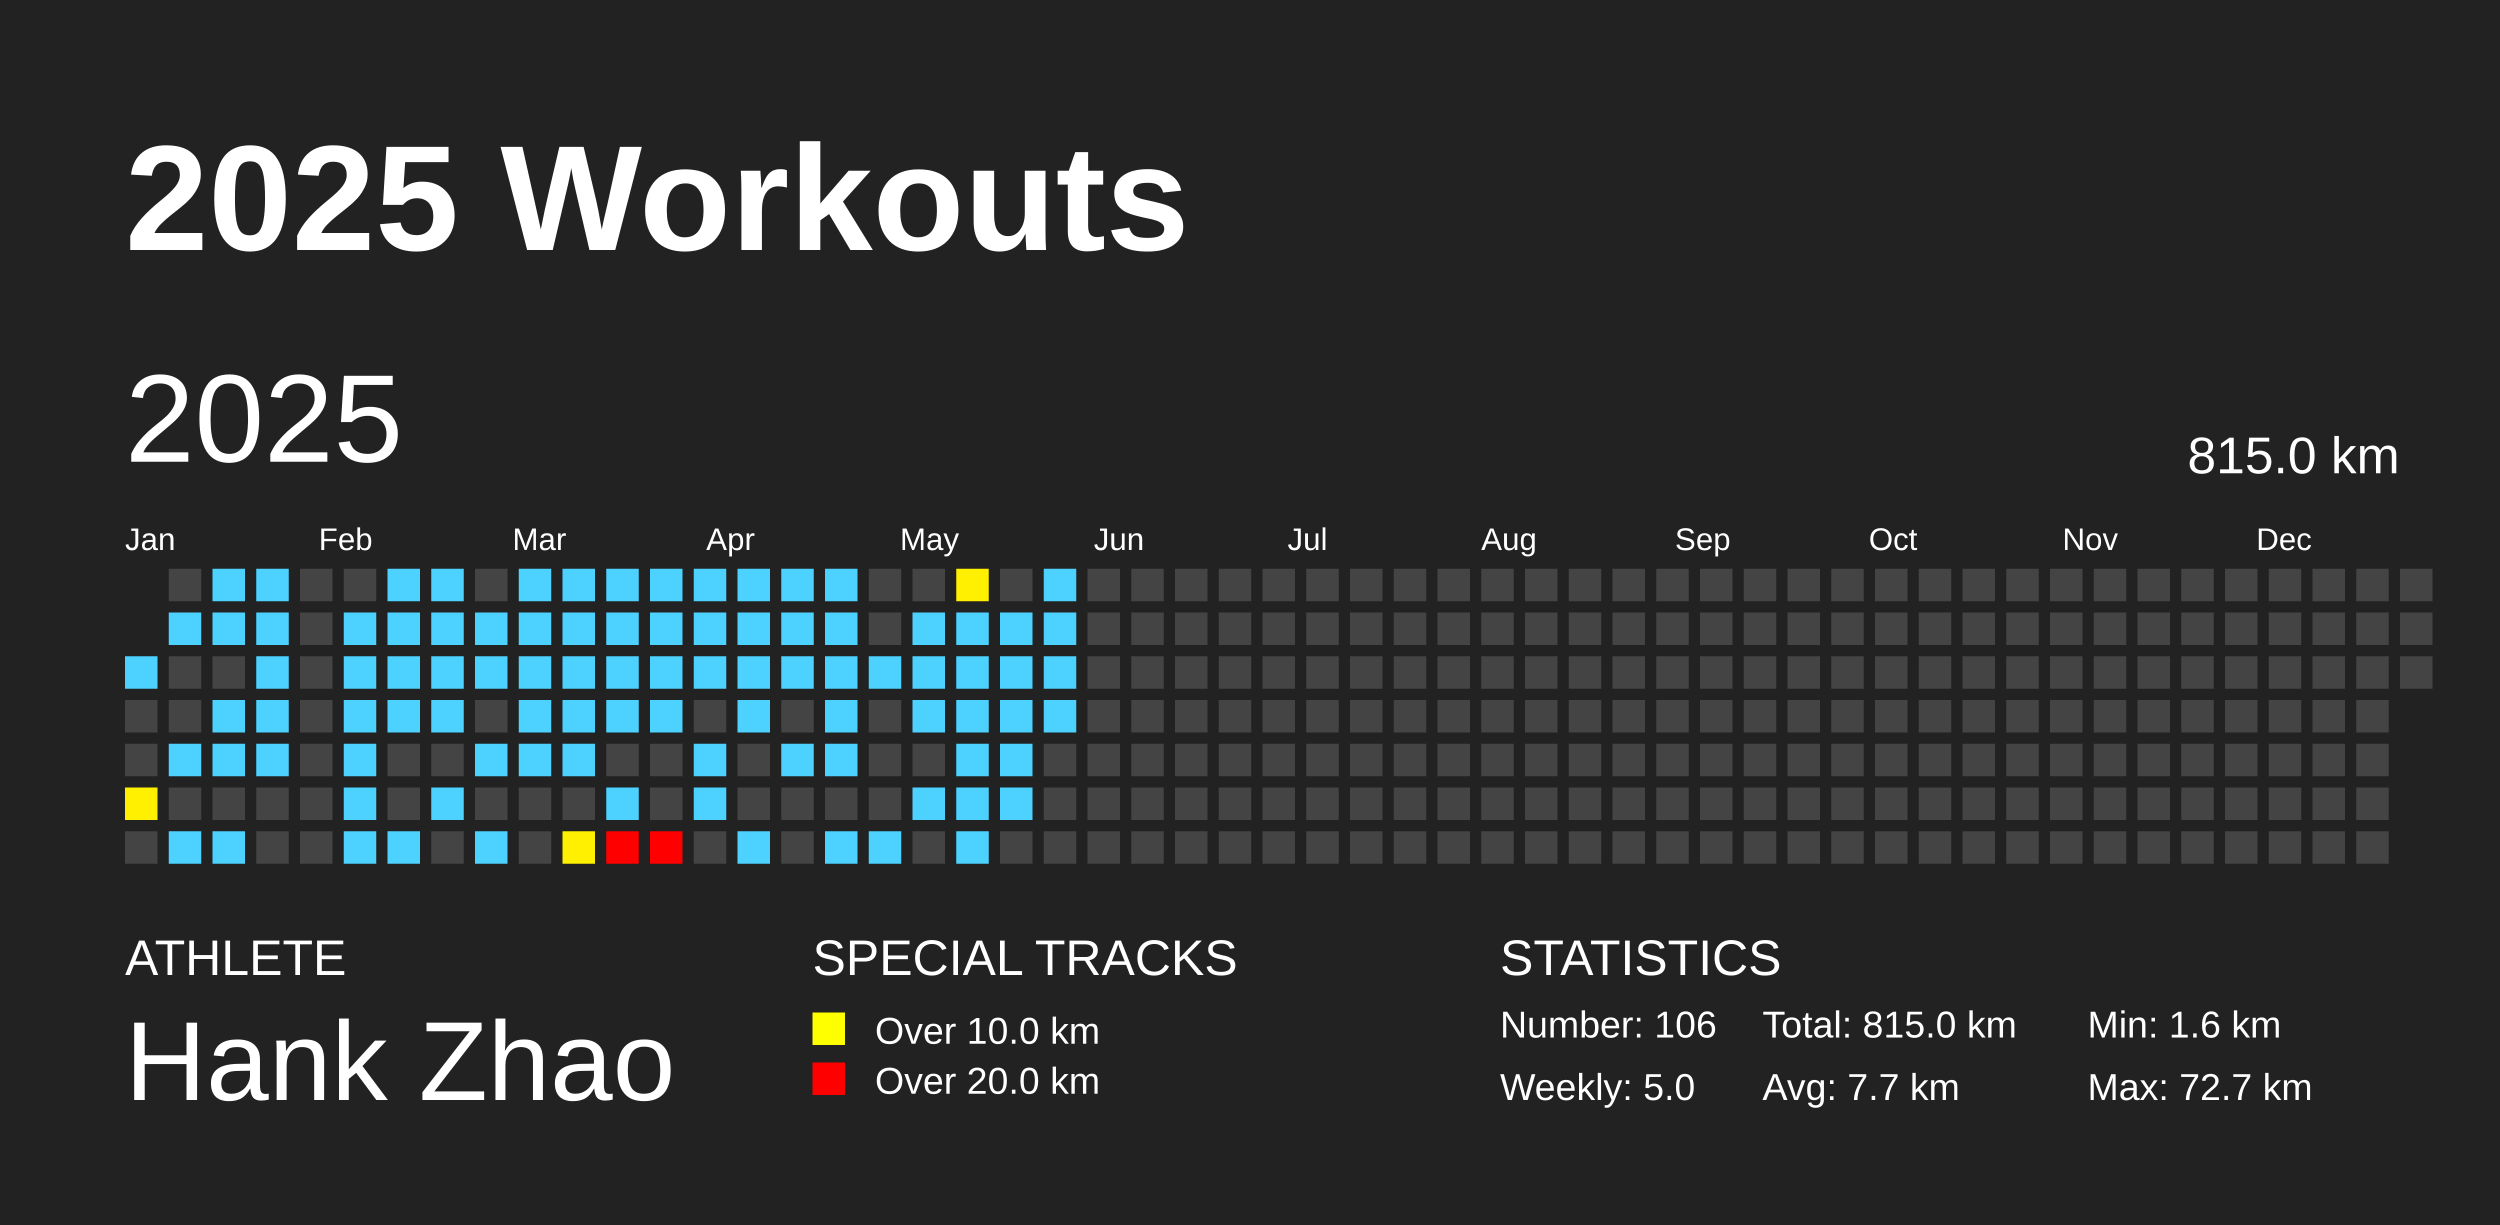
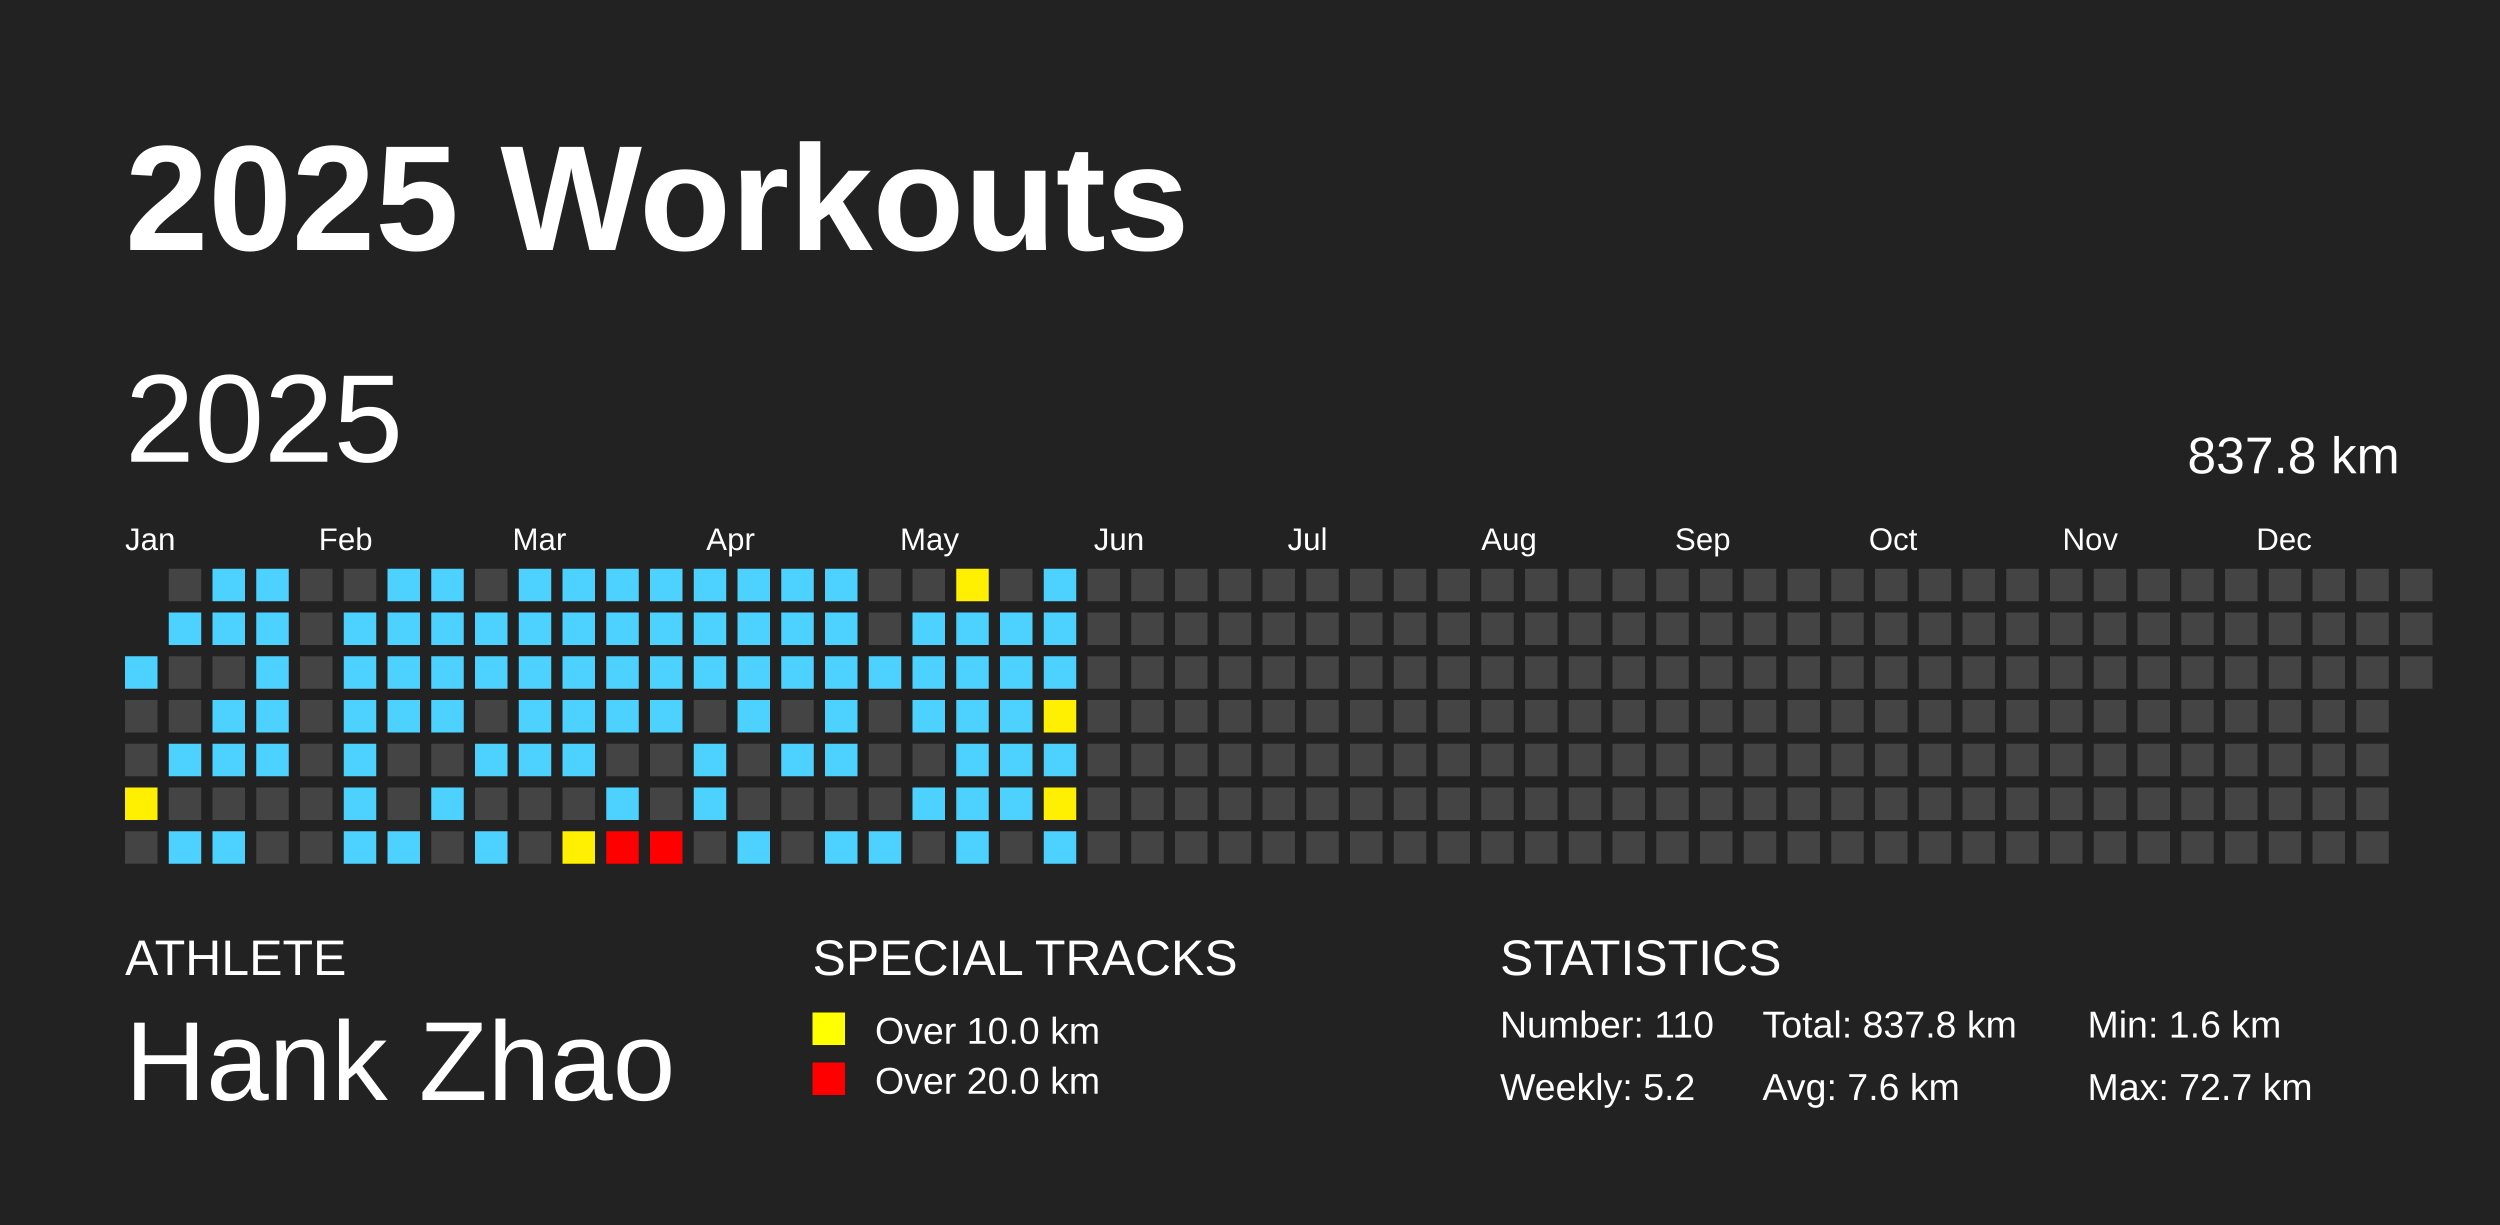
<svg xmlns="http://www.w3.org/2000/svg" baseProfile="full" height="98mm" version="1.1" viewBox="0,0,200,98" width="200mm">
  <defs />
  <rect fill="#222222" height="98" width="200" x="0" y="0" />
  <text fill="#FFFFFF" style="font-size:12px; font-family:Arial; font-weight:bold;" x="10" y="20">2025 Workouts</text>
  <text fill="#FFFFFF" style="font-size:4px; font-family:Arial" x="10" y="78">ATHLETE</text>
  <text fill="#FFFFFF" style="font-size:9px; font-family:Arial" x="10" y="88">Hank Zhao</text>
  <text fill="#FFFFFF" style="font-size:4px; font-family:Arial" x="65" y="78">SPECIAL TRACKS</text>
  <rect fill="yellow" height="2.6" width="2.6" x="65" y="81" />
  <text fill="#FFFFFF" style="font-size:3px; font-family:Arial" x="70" y="83.5">Over 10.0 km</text>
  <rect fill="red" height="2.6" width="2.6" x="65" y="85" />
  <text fill="#FFFFFF" style="font-size:3px; font-family:Arial" x="70" y="87.5">Over 20.0 km</text>
  <text fill="#FFFFFF" style="font-size:4px; font-family:Arial" x="120" y="78">STATISTICS</text>
-   <text fill="#FFFFFF" style="font-size:3px; font-family:Arial" x="120" y="83">Number: 106</text>
-   <text fill="#FFFFFF" style="font-size:3px; font-family:Arial" x="120" y="88">Weekly: 5.0</text>
-   <text fill="#FFFFFF" style="font-size:3px; font-family:Arial" x="141" y="83">Total: 815.0 km</text>
-   <text fill="#FFFFFF" style="font-size:3px; font-family:Arial" x="141" y="88">Avg: 7.7 km</text>
+   <text fill="#FFFFFF" style="font-size:3px; font-family:Arial" x="120" y="83">Number: 110</text>
+   <text fill="#FFFFFF" style="font-size:3px; font-family:Arial" x="120" y="88">Weekly: 5.2</text>
+   <text fill="#FFFFFF" style="font-size:3px; font-family:Arial" x="141" y="83">Total: 837.8 km</text>
+   <text fill="#FFFFFF" style="font-size:3px; font-family:Arial" x="141" y="88">Avg: 7.6 km</text>
  <text fill="#FFFFFF" style="font-size:3px; font-family:Arial" x="167" y="83">Min: 1.6 km</text>
  <text fill="#FFFFFF" style="font-size:3px; font-family:Arial" x="167" y="88">Max: 72.7 km</text>
  <text dominant-baseline="hanging" fill="#FFFFFF" style="font-size:10.0px; font-family:Arial;" x="10" y="30">2025</text>
-   <text dominant-baseline="hanging" fill="#FFFFFF" style="font-size:4.125px; font-family:Arial;" x="175" y="35">815.0 km</text>
+   <text dominant-baseline="hanging" fill="#FFFFFF" style="font-size:4.125px; font-family:Arial;" x="175" y="35">837.8 km</text>
  <text fill="#FFFFFF" style="font-size:2.5px; font-family:Arial" x="10.0" y="44">Jan</text>
  <text fill="#FFFFFF" style="font-size:2.5px; font-family:Arial" x="25.5" y="44">Feb</text>
  <text fill="#FFFFFF" style="font-size:2.5px; font-family:Arial" x="41.0" y="44">Mar</text>
  <text fill="#FFFFFF" style="font-size:2.5px; font-family:Arial" x="56.5" y="44">Apr</text>
  <text fill="#FFFFFF" style="font-size:2.5px; font-family:Arial" x="72.0" y="44">May</text>
  <text fill="#FFFFFF" style="font-size:2.5px; font-family:Arial" x="87.5" y="44">Jun</text>
  <text fill="#FFFFFF" style="font-size:2.5px; font-family:Arial" x="103.0" y="44">Jul</text>
  <text fill="#FFFFFF" style="font-size:2.5px; font-family:Arial" x="118.5" y="44">Aug</text>
  <text fill="#FFFFFF" style="font-size:2.5px; font-family:Arial" x="134.0" y="44">Sep</text>
  <text fill="#FFFFFF" style="font-size:2.5px; font-family:Arial" x="149.5" y="44">Oct</text>
  <text fill="#FFFFFF" style="font-size:2.5px; font-family:Arial" x="165.0" y="44">Nov</text>
  <text fill="#FFFFFF" style="font-size:2.5px; font-family:Arial" x="180.5" y="44">Dec</text>
  <rect fill="#4dd2ff" height="2.6" width="2.6" x="10.0" y="52.5" />
  <rect fill="#444444" height="2.6" width="2.6" x="10.0" y="56.0" />
  <rect fill="#444444" height="2.6" width="2.6" x="10.0" y="59.5" />
  <rect fill="#ffef00" height="2.6" width="2.6" x="10.0" y="63.0" />
  <rect fill="#444444" height="2.6" width="2.6" x="10.0" y="66.5" />
  <rect fill="#444444" height="2.6" width="2.6" x="13.5" y="45.5" />
  <rect fill="#4dd2ff" height="2.6" width="2.6" x="13.5" y="49.0" />
  <rect fill="#444444" height="2.6" width="2.6" x="13.5" y="52.5" />
  <rect fill="#444444" height="2.6" width="2.6" x="13.5" y="56.0" />
  <rect fill="#4dd2ff" height="2.6" width="2.6" x="13.5" y="59.5" />
  <rect fill="#444444" height="2.6" width="2.6" x="13.5" y="63.0" />
  <rect fill="#4dd2ff" height="2.6" width="2.6" x="13.5" y="66.5" />
  <rect fill="#4dd2ff" height="2.6" width="2.6" x="17.0" y="45.5" />
  <rect fill="#4dd2ff" height="2.6" width="2.6" x="17.0" y="49.0" />
  <rect fill="#444444" height="2.6" width="2.6" x="17.0" y="52.5" />
  <rect fill="#4dd2ff" height="2.6" width="2.6" x="17.0" y="56.0" />
  <rect fill="#4dd2ff" height="2.6" width="2.6" x="17.0" y="59.5" />
  <rect fill="#444444" height="2.6" width="2.6" x="17.0" y="63.0" />
  <rect fill="#4dd2ff" height="2.6" width="2.6" x="17.0" y="66.5" />
  <rect fill="#4dd2ff" height="2.6" width="2.6" x="20.5" y="45.5" />
  <rect fill="#4dd2ff" height="2.6" width="2.6" x="20.5" y="49.0" />
  <rect fill="#4dd2ff" height="2.6" width="2.6" x="20.5" y="52.5" />
  <rect fill="#4dd2ff" height="2.6" width="2.6" x="20.5" y="56.0" />
  <rect fill="#4dd2ff" height="2.6" width="2.6" x="20.5" y="59.5" />
  <rect fill="#444444" height="2.6" width="2.6" x="20.5" y="63.0" />
  <rect fill="#444444" height="2.6" width="2.6" x="20.5" y="66.5" />
  <rect fill="#444444" height="2.6" width="2.6" x="24.0" y="45.5" />
  <rect fill="#444444" height="2.6" width="2.6" x="24.0" y="49.0" />
  <rect fill="#444444" height="2.6" width="2.6" x="24.0" y="52.5" />
  <rect fill="#444444" height="2.6" width="2.6" x="24.0" y="56.0" />
  <rect fill="#444444" height="2.6" width="2.6" x="24.0" y="59.5" />
  <rect fill="#444444" height="2.6" width="2.6" x="24.0" y="63.0" />
  <rect fill="#444444" height="2.6" width="2.6" x="24.0" y="66.5" />
  <rect fill="#444444" height="2.6" width="2.6" x="27.5" y="45.5" />
  <rect fill="#4dd2ff" height="2.6" width="2.6" x="27.5" y="49.0" />
  <rect fill="#4dd2ff" height="2.6" width="2.6" x="27.5" y="52.5" />
  <rect fill="#4dd2ff" height="2.6" width="2.6" x="27.5" y="56.0" />
  <rect fill="#4dd2ff" height="2.6" width="2.6" x="27.5" y="59.5" />
  <rect fill="#4dd2ff" height="2.6" width="2.6" x="27.5" y="63.0" />
  <rect fill="#4dd2ff" height="2.6" width="2.6" x="27.5" y="66.5" />
  <rect fill="#4dd2ff" height="2.6" width="2.6" x="31.0" y="45.5" />
  <rect fill="#4dd2ff" height="2.6" width="2.6" x="31.0" y="49.0" />
  <rect fill="#4dd2ff" height="2.6" width="2.6" x="31.0" y="52.5" />
  <rect fill="#4dd2ff" height="2.6" width="2.6" x="31.0" y="56.0" />
  <rect fill="#444444" height="2.6" width="2.6" x="31.0" y="59.5" />
  <rect fill="#444444" height="2.6" width="2.6" x="31.0" y="63.0" />
  <rect fill="#4dd2ff" height="2.6" width="2.6" x="31.0" y="66.5" />
  <rect fill="#4dd2ff" height="2.6" width="2.6" x="34.5" y="45.5" />
  <rect fill="#4dd2ff" height="2.6" width="2.6" x="34.5" y="49.0" />
  <rect fill="#4dd2ff" height="2.6" width="2.6" x="34.5" y="52.5" />
  <rect fill="#4dd2ff" height="2.6" width="2.6" x="34.5" y="56.0" />
  <rect fill="#444444" height="2.6" width="2.6" x="34.5" y="59.5" />
  <rect fill="#4dd2ff" height="2.6" width="2.6" x="34.5" y="63.0" />
  <rect fill="#444444" height="2.6" width="2.6" x="34.5" y="66.5" />
  <rect fill="#444444" height="2.6" width="2.6" x="38.0" y="45.5" />
  <rect fill="#4dd2ff" height="2.6" width="2.6" x="38.0" y="49.0" />
  <rect fill="#4dd2ff" height="2.6" width="2.6" x="38.0" y="52.5" />
  <rect fill="#444444" height="2.6" width="2.6" x="38.0" y="56.0" />
  <rect fill="#4dd2ff" height="2.6" width="2.6" x="38.0" y="59.5" />
  <rect fill="#444444" height="2.6" width="2.6" x="38.0" y="63.0" />
  <rect fill="#4dd2ff" height="2.6" width="2.6" x="38.0" y="66.5" />
  <rect fill="#4dd2ff" height="2.6" width="2.6" x="41.5" y="45.5" />
  <rect fill="#4dd2ff" height="2.6" width="2.6" x="41.5" y="49.0" />
  <rect fill="#4dd2ff" height="2.6" width="2.6" x="41.5" y="52.5" />
  <rect fill="#4dd2ff" height="2.6" width="2.6" x="41.5" y="56.0" />
  <rect fill="#4dd2ff" height="2.6" width="2.6" x="41.5" y="59.5" />
  <rect fill="#444444" height="2.6" width="2.6" x="41.5" y="63.0" />
  <rect fill="#444444" height="2.6" width="2.6" x="41.5" y="66.5" />
  <rect fill="#4dd2ff" height="2.6" width="2.6" x="45.0" y="45.5" />
  <rect fill="#4dd2ff" height="2.6" width="2.6" x="45.0" y="49.0" />
  <rect fill="#4dd2ff" height="2.6" width="2.6" x="45.0" y="52.5" />
  <rect fill="#4dd2ff" height="2.6" width="2.6" x="45.0" y="56.0" />
  <rect fill="#4dd2ff" height="2.6" width="2.6" x="45.0" y="59.5" />
  <rect fill="#444444" height="2.6" width="2.6" x="45.0" y="63.0" />
  <rect fill="#ffef00" height="2.6" width="2.6" x="45.0" y="66.5" />
  <rect fill="#4dd2ff" height="2.6" width="2.6" x="48.5" y="45.5" />
  <rect fill="#4dd2ff" height="2.6" width="2.6" x="48.5" y="49.0" />
  <rect fill="#4dd2ff" height="2.6" width="2.6" x="48.5" y="52.5" />
  <rect fill="#4dd2ff" height="2.6" width="2.6" x="48.5" y="56.0" />
  <rect fill="#444444" height="2.6" width="2.6" x="48.5" y="59.5" />
  <rect fill="#4dd2ff" height="2.6" width="2.6" x="48.5" y="63.0" />
  <rect fill="red" height="2.6" width="2.6" x="48.5" y="66.5" />
  <rect fill="#4dd2ff" height="2.6" width="2.6" x="52.0" y="45.5" />
  <rect fill="#4dd2ff" height="2.6" width="2.6" x="52.0" y="49.0" />
  <rect fill="#4dd2ff" height="2.6" width="2.6" x="52.0" y="52.5" />
  <rect fill="#4dd2ff" height="2.6" width="2.6" x="52.0" y="56.0" />
  <rect fill="#444444" height="2.6" width="2.6" x="52.0" y="59.5" />
  <rect fill="#444444" height="2.6" width="2.6" x="52.0" y="63.0" />
  <rect fill="red" height="2.6" width="2.6" x="52.0" y="66.5" />
  <rect fill="#4dd2ff" height="2.6" width="2.6" x="55.5" y="45.5" />
  <rect fill="#4dd2ff" height="2.6" width="2.6" x="55.5" y="49.0" />
  <rect fill="#4dd2ff" height="2.6" width="2.6" x="55.5" y="52.5" />
  <rect fill="#444444" height="2.6" width="2.6" x="55.5" y="56.0" />
  <rect fill="#4dd2ff" height="2.6" width="2.6" x="55.5" y="59.5" />
  <rect fill="#4dd2ff" height="2.6" width="2.6" x="55.5" y="63.0" />
  <rect fill="#444444" height="2.6" width="2.6" x="55.5" y="66.5" />
  <rect fill="#4dd2ff" height="2.6" width="2.6" x="59.0" y="45.5" />
  <rect fill="#4dd2ff" height="2.6" width="2.6" x="59.0" y="49.0" />
  <rect fill="#4dd2ff" height="2.6" width="2.6" x="59.0" y="52.5" />
  <rect fill="#4dd2ff" height="2.6" width="2.6" x="59.0" y="56.0" />
  <rect fill="#444444" height="2.6" width="2.6" x="59.0" y="59.5" />
  <rect fill="#444444" height="2.6" width="2.6" x="59.0" y="63.0" />
  <rect fill="#4dd2ff" height="2.6" width="2.6" x="59.0" y="66.5" />
  <rect fill="#4dd2ff" height="2.6" width="2.6" x="62.5" y="45.5" />
  <rect fill="#4dd2ff" height="2.6" width="2.6" x="62.5" y="49.0" />
  <rect fill="#4dd2ff" height="2.6" width="2.6" x="62.5" y="52.5" />
  <rect fill="#444444" height="2.6" width="2.6" x="62.5" y="56.0" />
  <rect fill="#4dd2ff" height="2.6" width="2.6" x="62.5" y="59.5" />
  <rect fill="#444444" height="2.6" width="2.6" x="62.5" y="63.0" />
  <rect fill="#444444" height="2.6" width="2.6" x="62.5" y="66.5" />
  <rect fill="#4dd2ff" height="2.6" width="2.6" x="66.0" y="45.5" />
  <rect fill="#4dd2ff" height="2.6" width="2.6" x="66.0" y="49.0" />
  <rect fill="#4dd2ff" height="2.6" width="2.6" x="66.0" y="52.5" />
  <rect fill="#4dd2ff" height="2.6" width="2.6" x="66.0" y="56.0" />
  <rect fill="#4dd2ff" height="2.6" width="2.6" x="66.0" y="59.5" />
  <rect fill="#444444" height="2.6" width="2.6" x="66.0" y="63.0" />
  <rect fill="#4dd2ff" height="2.6" width="2.6" x="66.0" y="66.5" />
  <rect fill="#444444" height="2.6" width="2.6" x="69.5" y="45.5" />
  <rect fill="#444444" height="2.6" width="2.6" x="69.5" y="49.0" />
  <rect fill="#4dd2ff" height="2.6" width="2.6" x="69.5" y="52.5" />
  <rect fill="#444444" height="2.6" width="2.6" x="69.5" y="56.0" />
  <rect fill="#444444" height="2.6" width="2.6" x="69.5" y="59.5" />
  <rect fill="#444444" height="2.6" width="2.6" x="69.5" y="63.0" />
  <rect fill="#4dd2ff" height="2.6" width="2.6" x="69.5" y="66.5" />
  <rect fill="#444444" height="2.6" width="2.6" x="73.0" y="45.5" />
  <rect fill="#4dd2ff" height="2.6" width="2.6" x="73.0" y="49.0" />
  <rect fill="#4dd2ff" height="2.6" width="2.6" x="73.0" y="52.5" />
  <rect fill="#4dd2ff" height="2.6" width="2.6" x="73.0" y="56.0" />
  <rect fill="#444444" height="2.6" width="2.6" x="73.0" y="59.5" />
  <rect fill="#4dd2ff" height="2.6" width="2.6" x="73.0" y="63.0" />
  <rect fill="#444444" height="2.6" width="2.6" x="73.0" y="66.5" />
  <rect fill="#ffef00" height="2.6" width="2.6" x="76.5" y="45.5" />
  <rect fill="#4dd2ff" height="2.6" width="2.6" x="76.5" y="49.0" />
  <rect fill="#4dd2ff" height="2.6" width="2.6" x="76.5" y="52.5" />
  <rect fill="#4dd2ff" height="2.6" width="2.6" x="76.5" y="56.0" />
  <rect fill="#4dd2ff" height="2.6" width="2.6" x="76.5" y="59.5" />
  <rect fill="#4dd2ff" height="2.6" width="2.6" x="76.5" y="63.0" />
  <rect fill="#4dd2ff" height="2.6" width="2.6" x="76.5" y="66.5" />
  <rect fill="#444444" height="2.6" width="2.6" x="80.0" y="45.5" />
  <rect fill="#4dd2ff" height="2.6" width="2.6" x="80.0" y="49.0" />
  <rect fill="#4dd2ff" height="2.6" width="2.6" x="80.0" y="52.5" />
  <rect fill="#4dd2ff" height="2.6" width="2.6" x="80.0" y="56.0" />
  <rect fill="#4dd2ff" height="2.6" width="2.6" x="80.0" y="59.5" />
  <rect fill="#4dd2ff" height="2.6" width="2.6" x="80.0" y="63.0" />
  <rect fill="#444444" height="2.6" width="2.6" x="80.0" y="66.5" />
  <rect fill="#4dd2ff" height="2.6" width="2.6" x="83.5" y="45.5" />
  <rect fill="#4dd2ff" height="2.6" width="2.6" x="83.5" y="49.0" />
  <rect fill="#4dd2ff" height="2.6" width="2.6" x="83.5" y="52.5" />
-   <rect fill="#4dd2ff" height="2.6" width="2.6" x="83.5" y="56.0" />
-   <rect fill="#444444" height="2.6" width="2.6" x="83.5" y="59.5" />
-   <rect fill="#444444" height="2.6" width="2.6" x="83.5" y="63.0" />
-   <rect fill="#444444" height="2.6" width="2.6" x="83.5" y="66.5" />
+   <rect fill="#ffef00" height="2.6" width="2.6" x="83.5" y="56.0" />
+   <rect fill="#4dd2ff" height="2.6" width="2.6" x="83.5" y="59.5" />
+   <rect fill="#ffef00" height="2.6" width="2.6" x="83.5" y="63.0" />
+   <rect fill="#4dd2ff" height="2.6" width="2.6" x="83.5" y="66.5" />
  <rect fill="#444444" height="2.6" width="2.6" x="87.0" y="45.5" />
  <rect fill="#444444" height="2.6" width="2.6" x="87.0" y="49.0" />
  <rect fill="#444444" height="2.6" width="2.6" x="87.0" y="52.5" />
  <rect fill="#444444" height="2.6" width="2.6" x="87.0" y="56.0" />
  <rect fill="#444444" height="2.6" width="2.6" x="87.0" y="59.5" />
  <rect fill="#444444" height="2.6" width="2.6" x="87.0" y="63.0" />
  <rect fill="#444444" height="2.6" width="2.6" x="87.0" y="66.5" />
  <rect fill="#444444" height="2.6" width="2.6" x="90.5" y="45.5" />
  <rect fill="#444444" height="2.6" width="2.6" x="90.5" y="49.0" />
  <rect fill="#444444" height="2.6" width="2.6" x="90.5" y="52.5" />
  <rect fill="#444444" height="2.6" width="2.6" x="90.5" y="56.0" />
  <rect fill="#444444" height="2.6" width="2.6" x="90.5" y="59.5" />
  <rect fill="#444444" height="2.6" width="2.6" x="90.5" y="63.0" />
  <rect fill="#444444" height="2.6" width="2.6" x="90.5" y="66.5" />
  <rect fill="#444444" height="2.6" width="2.6" x="94.0" y="45.5" />
  <rect fill="#444444" height="2.6" width="2.6" x="94.0" y="49.0" />
  <rect fill="#444444" height="2.6" width="2.6" x="94.0" y="52.5" />
  <rect fill="#444444" height="2.6" width="2.6" x="94.0" y="56.0" />
  <rect fill="#444444" height="2.6" width="2.6" x="94.0" y="59.5" />
  <rect fill="#444444" height="2.6" width="2.6" x="94.0" y="63.0" />
  <rect fill="#444444" height="2.6" width="2.6" x="94.0" y="66.5" />
  <rect fill="#444444" height="2.6" width="2.6" x="97.5" y="45.5" />
  <rect fill="#444444" height="2.6" width="2.6" x="97.5" y="49.0" />
  <rect fill="#444444" height="2.6" width="2.6" x="97.5" y="52.5" />
  <rect fill="#444444" height="2.6" width="2.6" x="97.5" y="56.0" />
  <rect fill="#444444" height="2.6" width="2.6" x="97.5" y="59.5" />
  <rect fill="#444444" height="2.6" width="2.6" x="97.5" y="63.0" />
  <rect fill="#444444" height="2.6" width="2.6" x="97.5" y="66.5" />
  <rect fill="#444444" height="2.6" width="2.6" x="101.0" y="45.5" />
  <rect fill="#444444" height="2.6" width="2.6" x="101.0" y="49.0" />
  <rect fill="#444444" height="2.6" width="2.6" x="101.0" y="52.5" />
  <rect fill="#444444" height="2.6" width="2.6" x="101.0" y="56.0" />
  <rect fill="#444444" height="2.6" width="2.6" x="101.0" y="59.5" />
  <rect fill="#444444" height="2.6" width="2.6" x="101.0" y="63.0" />
  <rect fill="#444444" height="2.6" width="2.6" x="101.0" y="66.5" />
  <rect fill="#444444" height="2.6" width="2.6" x="104.5" y="45.5" />
  <rect fill="#444444" height="2.6" width="2.6" x="104.5" y="49.0" />
  <rect fill="#444444" height="2.6" width="2.6" x="104.5" y="52.5" />
  <rect fill="#444444" height="2.6" width="2.6" x="104.5" y="56.0" />
  <rect fill="#444444" height="2.6" width="2.6" x="104.5" y="59.5" />
  <rect fill="#444444" height="2.6" width="2.6" x="104.5" y="63.0" />
  <rect fill="#444444" height="2.6" width="2.6" x="104.5" y="66.5" />
  <rect fill="#444444" height="2.6" width="2.6" x="108.0" y="45.5" />
  <rect fill="#444444" height="2.6" width="2.6" x="108.0" y="49.0" />
  <rect fill="#444444" height="2.6" width="2.6" x="108.0" y="52.5" />
  <rect fill="#444444" height="2.6" width="2.6" x="108.0" y="56.0" />
  <rect fill="#444444" height="2.6" width="2.6" x="108.0" y="59.5" />
  <rect fill="#444444" height="2.6" width="2.6" x="108.0" y="63.0" />
  <rect fill="#444444" height="2.6" width="2.6" x="108.0" y="66.5" />
  <rect fill="#444444" height="2.6" width="2.6" x="111.5" y="45.5" />
  <rect fill="#444444" height="2.6" width="2.6" x="111.5" y="49.0" />
  <rect fill="#444444" height="2.6" width="2.6" x="111.5" y="52.5" />
  <rect fill="#444444" height="2.6" width="2.6" x="111.5" y="56.0" />
  <rect fill="#444444" height="2.6" width="2.6" x="111.5" y="59.5" />
  <rect fill="#444444" height="2.6" width="2.6" x="111.5" y="63.0" />
  <rect fill="#444444" height="2.6" width="2.6" x="111.5" y="66.5" />
  <rect fill="#444444" height="2.6" width="2.6" x="115.0" y="45.5" />
  <rect fill="#444444" height="2.6" width="2.6" x="115.0" y="49.0" />
  <rect fill="#444444" height="2.6" width="2.6" x="115.0" y="52.5" />
  <rect fill="#444444" height="2.6" width="2.6" x="115.0" y="56.0" />
  <rect fill="#444444" height="2.6" width="2.6" x="115.0" y="59.5" />
  <rect fill="#444444" height="2.6" width="2.6" x="115.0" y="63.0" />
  <rect fill="#444444" height="2.6" width="2.6" x="115.0" y="66.5" />
  <rect fill="#444444" height="2.6" width="2.6" x="118.5" y="45.5" />
  <rect fill="#444444" height="2.6" width="2.6" x="118.5" y="49.0" />
  <rect fill="#444444" height="2.6" width="2.6" x="118.5" y="52.5" />
  <rect fill="#444444" height="2.6" width="2.6" x="118.5" y="56.0" />
  <rect fill="#444444" height="2.6" width="2.6" x="118.5" y="59.5" />
  <rect fill="#444444" height="2.6" width="2.6" x="118.5" y="63.0" />
  <rect fill="#444444" height="2.6" width="2.6" x="118.5" y="66.5" />
  <rect fill="#444444" height="2.6" width="2.6" x="122.0" y="45.5" />
  <rect fill="#444444" height="2.6" width="2.6" x="122.0" y="49.0" />
  <rect fill="#444444" height="2.6" width="2.6" x="122.0" y="52.5" />
  <rect fill="#444444" height="2.6" width="2.6" x="122.0" y="56.0" />
  <rect fill="#444444" height="2.6" width="2.6" x="122.0" y="59.5" />
  <rect fill="#444444" height="2.6" width="2.6" x="122.0" y="63.0" />
  <rect fill="#444444" height="2.6" width="2.6" x="122.0" y="66.5" />
  <rect fill="#444444" height="2.6" width="2.6" x="125.5" y="45.5" />
  <rect fill="#444444" height="2.6" width="2.6" x="125.5" y="49.0" />
  <rect fill="#444444" height="2.6" width="2.6" x="125.5" y="52.5" />
  <rect fill="#444444" height="2.6" width="2.6" x="125.5" y="56.0" />
  <rect fill="#444444" height="2.6" width="2.6" x="125.5" y="59.5" />
  <rect fill="#444444" height="2.6" width="2.6" x="125.5" y="63.0" />
  <rect fill="#444444" height="2.6" width="2.6" x="125.5" y="66.5" />
  <rect fill="#444444" height="2.6" width="2.6" x="129.0" y="45.5" />
  <rect fill="#444444" height="2.6" width="2.6" x="129.0" y="49.0" />
  <rect fill="#444444" height="2.6" width="2.6" x="129.0" y="52.5" />
  <rect fill="#444444" height="2.6" width="2.6" x="129.0" y="56.0" />
  <rect fill="#444444" height="2.6" width="2.6" x="129.0" y="59.5" />
  <rect fill="#444444" height="2.6" width="2.6" x="129.0" y="63.0" />
  <rect fill="#444444" height="2.6" width="2.6" x="129.0" y="66.5" />
  <rect fill="#444444" height="2.6" width="2.6" x="132.5" y="45.5" />
  <rect fill="#444444" height="2.6" width="2.6" x="132.5" y="49.0" />
  <rect fill="#444444" height="2.6" width="2.6" x="132.5" y="52.5" />
  <rect fill="#444444" height="2.6" width="2.6" x="132.5" y="56.0" />
  <rect fill="#444444" height="2.6" width="2.6" x="132.5" y="59.5" />
  <rect fill="#444444" height="2.6" width="2.6" x="132.5" y="63.0" />
  <rect fill="#444444" height="2.6" width="2.6" x="132.5" y="66.5" />
  <rect fill="#444444" height="2.6" width="2.6" x="136.0" y="45.5" />
  <rect fill="#444444" height="2.6" width="2.6" x="136.0" y="49.0" />
  <rect fill="#444444" height="2.6" width="2.6" x="136.0" y="52.5" />
  <rect fill="#444444" height="2.6" width="2.6" x="136.0" y="56.0" />
  <rect fill="#444444" height="2.6" width="2.6" x="136.0" y="59.5" />
  <rect fill="#444444" height="2.6" width="2.6" x="136.0" y="63.0" />
  <rect fill="#444444" height="2.6" width="2.6" x="136.0" y="66.5" />
  <rect fill="#444444" height="2.6" width="2.6" x="139.5" y="45.5" />
  <rect fill="#444444" height="2.6" width="2.6" x="139.5" y="49.0" />
  <rect fill="#444444" height="2.6" width="2.6" x="139.5" y="52.5" />
  <rect fill="#444444" height="2.6" width="2.6" x="139.5" y="56.0" />
  <rect fill="#444444" height="2.6" width="2.6" x="139.5" y="59.5" />
  <rect fill="#444444" height="2.6" width="2.6" x="139.5" y="63.0" />
  <rect fill="#444444" height="2.6" width="2.6" x="139.5" y="66.5" />
  <rect fill="#444444" height="2.6" width="2.6" x="143.0" y="45.5" />
  <rect fill="#444444" height="2.6" width="2.6" x="143.0" y="49.0" />
  <rect fill="#444444" height="2.6" width="2.6" x="143.0" y="52.5" />
  <rect fill="#444444" height="2.6" width="2.6" x="143.0" y="56.0" />
  <rect fill="#444444" height="2.6" width="2.6" x="143.0" y="59.5" />
  <rect fill="#444444" height="2.6" width="2.6" x="143.0" y="63.0" />
  <rect fill="#444444" height="2.6" width="2.6" x="143.0" y="66.5" />
  <rect fill="#444444" height="2.6" width="2.6" x="146.5" y="45.5" />
  <rect fill="#444444" height="2.6" width="2.6" x="146.5" y="49.0" />
  <rect fill="#444444" height="2.6" width="2.6" x="146.5" y="52.5" />
  <rect fill="#444444" height="2.6" width="2.6" x="146.5" y="56.0" />
  <rect fill="#444444" height="2.6" width="2.6" x="146.5" y="59.5" />
  <rect fill="#444444" height="2.6" width="2.6" x="146.5" y="63.0" />
  <rect fill="#444444" height="2.6" width="2.6" x="146.5" y="66.5" />
  <rect fill="#444444" height="2.6" width="2.6" x="150.0" y="45.5" />
  <rect fill="#444444" height="2.6" width="2.6" x="150.0" y="49.0" />
  <rect fill="#444444" height="2.6" width="2.6" x="150.0" y="52.5" />
  <rect fill="#444444" height="2.6" width="2.6" x="150.0" y="56.0" />
  <rect fill="#444444" height="2.6" width="2.6" x="150.0" y="59.5" />
  <rect fill="#444444" height="2.6" width="2.6" x="150.0" y="63.0" />
  <rect fill="#444444" height="2.6" width="2.6" x="150.0" y="66.5" />
  <rect fill="#444444" height="2.6" width="2.6" x="153.5" y="45.5" />
  <rect fill="#444444" height="2.6" width="2.6" x="153.5" y="49.0" />
  <rect fill="#444444" height="2.6" width="2.6" x="153.5" y="52.5" />
  <rect fill="#444444" height="2.6" width="2.6" x="153.5" y="56.0" />
  <rect fill="#444444" height="2.6" width="2.6" x="153.5" y="59.5" />
  <rect fill="#444444" height="2.6" width="2.6" x="153.5" y="63.0" />
  <rect fill="#444444" height="2.6" width="2.6" x="153.5" y="66.5" />
  <rect fill="#444444" height="2.6" width="2.6" x="157.0" y="45.5" />
  <rect fill="#444444" height="2.6" width="2.6" x="157.0" y="49.0" />
  <rect fill="#444444" height="2.6" width="2.6" x="157.0" y="52.5" />
  <rect fill="#444444" height="2.6" width="2.6" x="157.0" y="56.0" />
  <rect fill="#444444" height="2.6" width="2.6" x="157.0" y="59.5" />
  <rect fill="#444444" height="2.6" width="2.6" x="157.0" y="63.0" />
  <rect fill="#444444" height="2.6" width="2.6" x="157.0" y="66.5" />
  <rect fill="#444444" height="2.6" width="2.6" x="160.5" y="45.5" />
  <rect fill="#444444" height="2.6" width="2.6" x="160.5" y="49.0" />
  <rect fill="#444444" height="2.6" width="2.6" x="160.5" y="52.5" />
  <rect fill="#444444" height="2.6" width="2.6" x="160.5" y="56.0" />
  <rect fill="#444444" height="2.6" width="2.6" x="160.5" y="59.5" />
  <rect fill="#444444" height="2.6" width="2.6" x="160.5" y="63.0" />
  <rect fill="#444444" height="2.6" width="2.6" x="160.5" y="66.5" />
  <rect fill="#444444" height="2.6" width="2.6" x="164.0" y="45.5" />
  <rect fill="#444444" height="2.6" width="2.6" x="164.0" y="49.0" />
  <rect fill="#444444" height="2.6" width="2.6" x="164.0" y="52.5" />
  <rect fill="#444444" height="2.6" width="2.6" x="164.0" y="56.0" />
  <rect fill="#444444" height="2.6" width="2.6" x="164.0" y="59.5" />
  <rect fill="#444444" height="2.6" width="2.6" x="164.0" y="63.0" />
  <rect fill="#444444" height="2.6" width="2.6" x="164.0" y="66.5" />
  <rect fill="#444444" height="2.6" width="2.6" x="167.5" y="45.5" />
  <rect fill="#444444" height="2.6" width="2.6" x="167.5" y="49.0" />
  <rect fill="#444444" height="2.6" width="2.6" x="167.5" y="52.5" />
  <rect fill="#444444" height="2.6" width="2.6" x="167.5" y="56.0" />
  <rect fill="#444444" height="2.6" width="2.6" x="167.5" y="59.5" />
  <rect fill="#444444" height="2.6" width="2.6" x="167.5" y="63.0" />
  <rect fill="#444444" height="2.6" width="2.6" x="167.5" y="66.5" />
  <rect fill="#444444" height="2.6" width="2.6" x="171.0" y="45.5" />
  <rect fill="#444444" height="2.6" width="2.6" x="171.0" y="49.0" />
  <rect fill="#444444" height="2.6" width="2.6" x="171.0" y="52.5" />
  <rect fill="#444444" height="2.6" width="2.6" x="171.0" y="56.0" />
  <rect fill="#444444" height="2.6" width="2.6" x="171.0" y="59.5" />
  <rect fill="#444444" height="2.6" width="2.6" x="171.0" y="63.0" />
  <rect fill="#444444" height="2.6" width="2.6" x="171.0" y="66.5" />
  <rect fill="#444444" height="2.6" width="2.6" x="174.5" y="45.5" />
  <rect fill="#444444" height="2.6" width="2.6" x="174.5" y="49.0" />
  <rect fill="#444444" height="2.6" width="2.6" x="174.5" y="52.5" />
  <rect fill="#444444" height="2.6" width="2.6" x="174.5" y="56.0" />
  <rect fill="#444444" height="2.6" width="2.6" x="174.5" y="59.5" />
  <rect fill="#444444" height="2.6" width="2.6" x="174.5" y="63.0" />
  <rect fill="#444444" height="2.6" width="2.6" x="174.5" y="66.5" />
  <rect fill="#444444" height="2.6" width="2.6" x="178.0" y="45.5" />
  <rect fill="#444444" height="2.6" width="2.6" x="178.0" y="49.0" />
  <rect fill="#444444" height="2.6" width="2.6" x="178.0" y="52.5" />
  <rect fill="#444444" height="2.6" width="2.6" x="178.0" y="56.0" />
  <rect fill="#444444" height="2.6" width="2.6" x="178.0" y="59.5" />
  <rect fill="#444444" height="2.6" width="2.6" x="178.0" y="63.0" />
  <rect fill="#444444" height="2.6" width="2.6" x="178.0" y="66.5" />
  <rect fill="#444444" height="2.6" width="2.6" x="181.5" y="45.5" />
  <rect fill="#444444" height="2.6" width="2.6" x="181.5" y="49.0" />
  <rect fill="#444444" height="2.6" width="2.6" x="181.5" y="52.5" />
  <rect fill="#444444" height="2.6" width="2.6" x="181.5" y="56.0" />
  <rect fill="#444444" height="2.6" width="2.6" x="181.5" y="59.5" />
  <rect fill="#444444" height="2.6" width="2.6" x="181.5" y="63.0" />
  <rect fill="#444444" height="2.6" width="2.6" x="181.5" y="66.5" />
  <rect fill="#444444" height="2.6" width="2.6" x="185.0" y="45.5" />
  <rect fill="#444444" height="2.6" width="2.6" x="185.0" y="49.0" />
  <rect fill="#444444" height="2.6" width="2.6" x="185.0" y="52.5" />
  <rect fill="#444444" height="2.6" width="2.6" x="185.0" y="56.0" />
  <rect fill="#444444" height="2.6" width="2.6" x="185.0" y="59.5" />
  <rect fill="#444444" height="2.6" width="2.6" x="185.0" y="63.0" />
  <rect fill="#444444" height="2.6" width="2.6" x="185.0" y="66.5" />
  <rect fill="#444444" height="2.6" width="2.6" x="188.5" y="45.5" />
  <rect fill="#444444" height="2.6" width="2.6" x="188.5" y="49.0" />
  <rect fill="#444444" height="2.6" width="2.6" x="188.5" y="52.5" />
  <rect fill="#444444" height="2.6" width="2.6" x="188.5" y="56.0" />
  <rect fill="#444444" height="2.6" width="2.6" x="188.5" y="59.5" />
  <rect fill="#444444" height="2.6" width="2.6" x="188.5" y="63.0" />
  <rect fill="#444444" height="2.6" width="2.6" x="188.5" y="66.5" />
  <rect fill="#444444" height="2.6" width="2.6" x="192.0" y="45.5" />
  <rect fill="#444444" height="2.6" width="2.6" x="192.0" y="49.0" />
  <rect fill="#444444" height="2.6" width="2.6" x="192.0" y="52.5" />
</svg>
